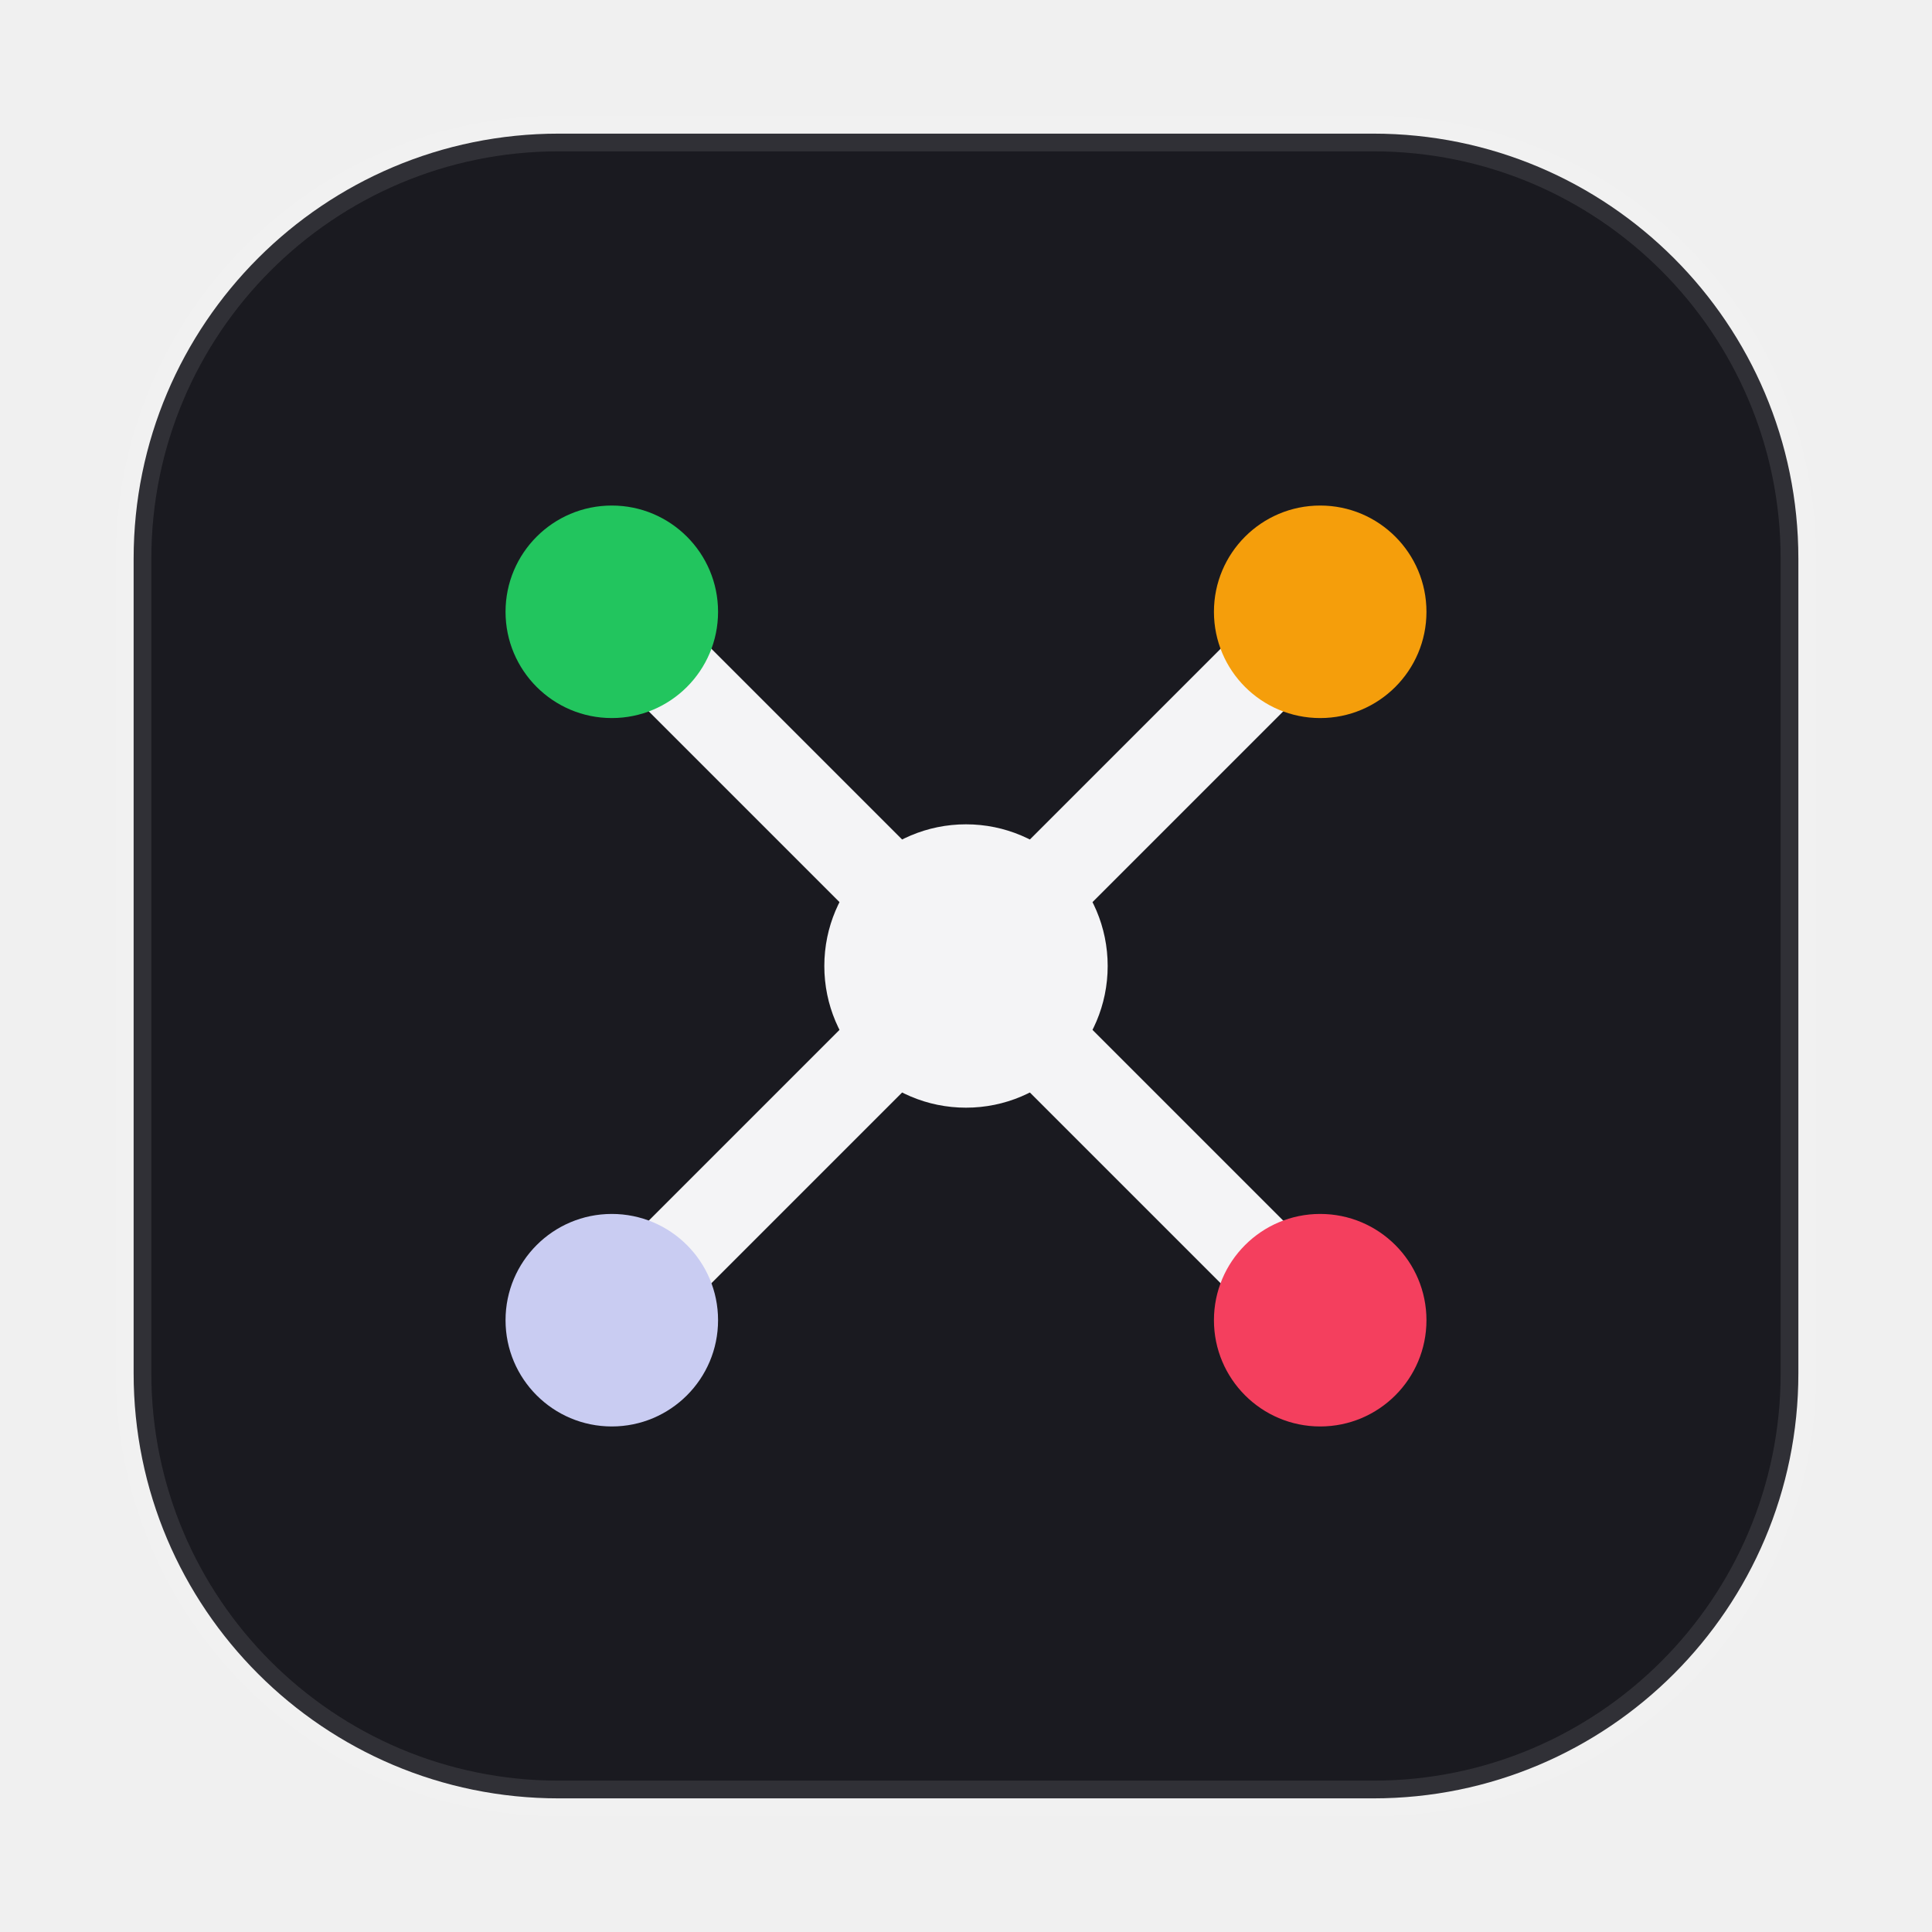
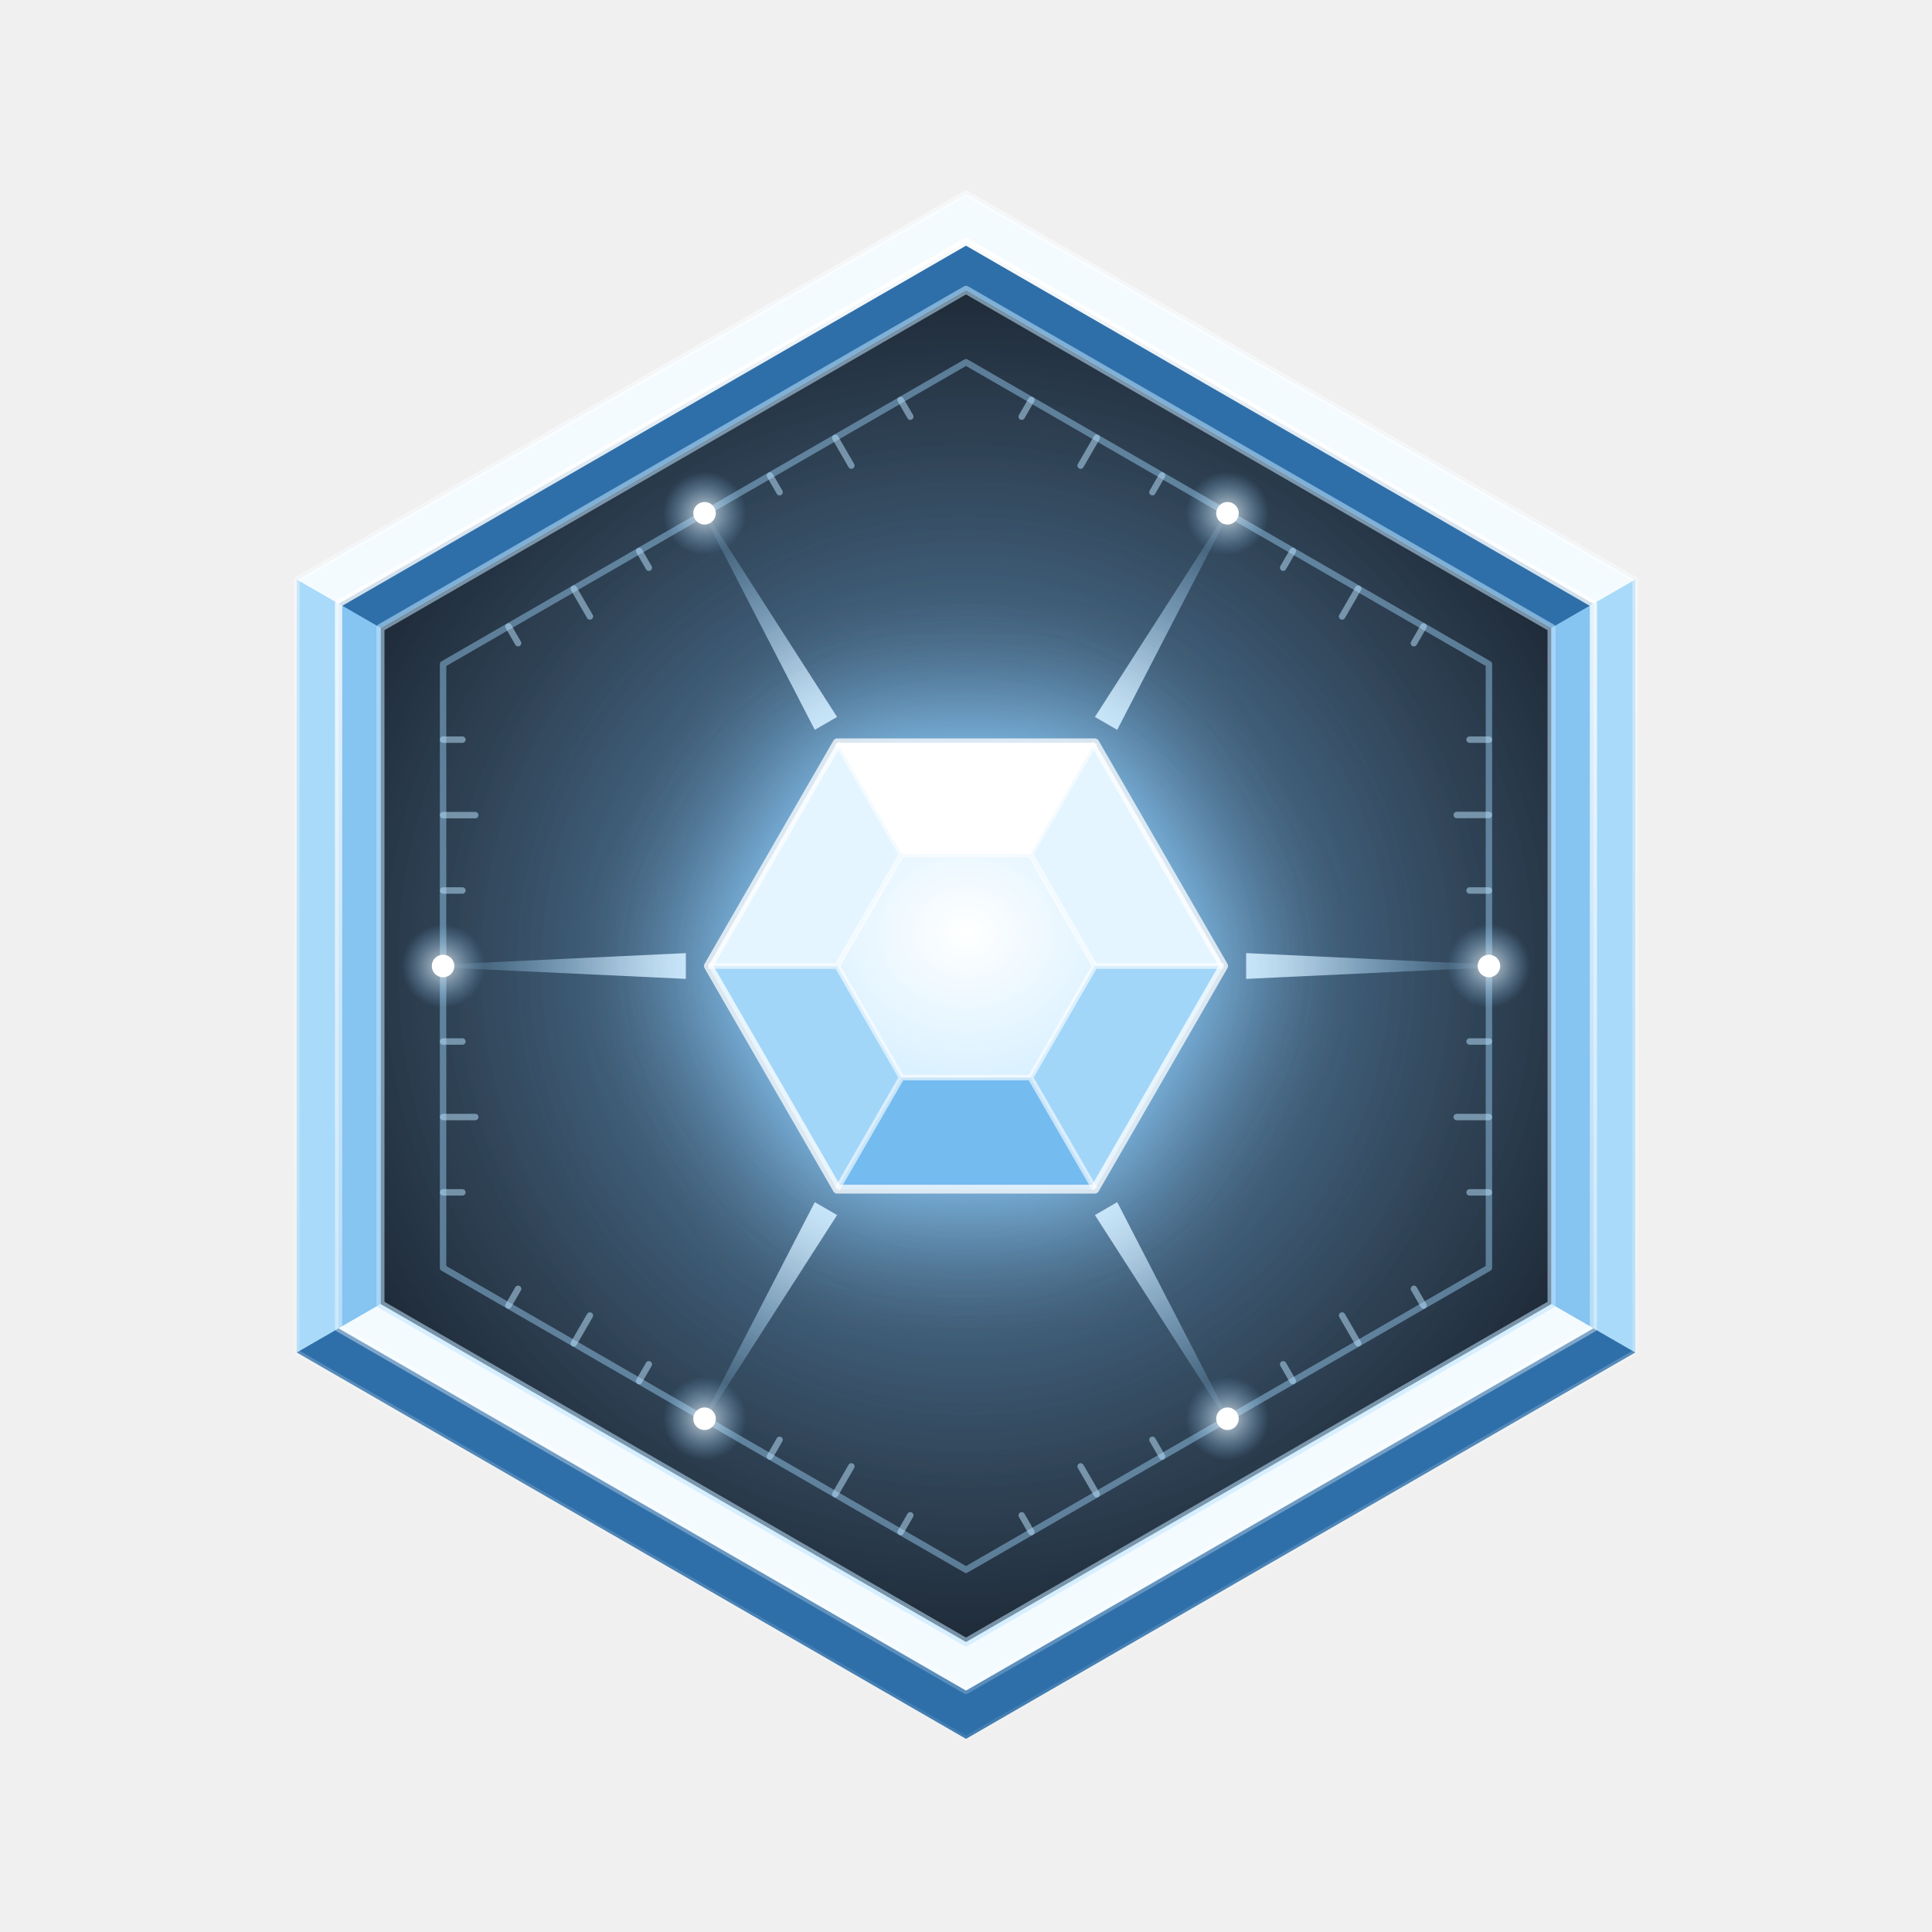
- <svg xmlns="http://www.w3.org/2000/svg" viewBox="0 0 96 96" width="96" height="96" role="img" aria-label="tenark.dev">
-   <g transform="translate(5.76 5.76) scale(.88)">
-     <rect x="1" y="1" width="94" height="94" rx="24" fill="#1A1A20" stroke="rgba(255,255,255,.10)" stroke-width="2" />
-     <path d="M48 48L28 28" stroke="#F4F4F6" stroke-width="5" stroke-linecap="round" />
-     <circle cx="28" cy="28" r="6" fill="#22C55E" />
-     <path d="M48 48L68 28" stroke="#F4F4F6" stroke-width="5" stroke-linecap="round" />
-     <circle cx="68" cy="28" r="6" fill="#F59E0B" />
-     <path d="M48 48L28 68" stroke="#F4F4F6" stroke-width="5" stroke-linecap="round" />
-     <circle cx="28" cy="68" r="6" fill="#C9CCF2" />
-     <path d="M48 48L68 68" stroke="#F4F4F6" stroke-width="5" stroke-linecap="round" />
-     <circle cx="68" cy="68" r="6" fill="#F43F5E" />
-     <circle cx="48" cy="48" r="8" fill="#F4F4F6" />
-   </g>
+ <svg xmlns="http://www.w3.org/2000/svg" viewBox="0 0 120 120" width="256" height="256" role="img" aria-label="ArkadeOS">
+   <defs>
+     <radialGradient id="chamD" gradientUnits="userSpaceOnUse" cx="60" cy="60" r="42">
+       <stop offset="0" stop-color="#2a6aa3" stop-opacity="0.6" />
+       <stop offset="0.55" stop-color="#10304d" stop-opacity="0.8" />
+       <stop offset="1" stop-color="#081524" stop-opacity="0.9" />
+     </radialGradient>
+     <radialGradient id="bloomD">
+       <stop offset="0" stop-color="#8fd0ff" stop-opacity="0.5" />
+       <stop offset="0.5" stop-color="#5aaeea" stop-opacity="0.12" />
+       <stop offset="1" stop-color="#5aaeea" stop-opacity="0" />
+     </radialGradient>
+     <linearGradient id="rayD" gradientUnits="userSpaceOnUse" x1="77" y1="60" x2="92" y2="60">
+       <stop offset="0" stop-color="#eaf7ff" stop-opacity="0.95" />
+       <stop offset="1" stop-color="#8fd0ff" stop-opacity="0.08" />
+     </linearGradient>
+     <radialGradient id="glintD">
+       <stop offset="0" stop-color="#ffffff" stop-opacity="0.75" />
+       <stop offset="1" stop-color="#8fd0ff" stop-opacity="0" />
+     </radialGradient>
+     <linearGradient id="ridgeD" gradientUnits="userSpaceOnUse" x1="60" y1="12" x2="60" y2="108">
+       <stop offset="0" stop-color="#ffffff" stop-opacity="1" />
+       <stop offset="1" stop-color="#ffffff" stop-opacity="0.18" />
+     </linearGradient>
+     <filter id="soft" x="-60%" y="-60%" width="220%" height="220%">
+       <feGaussianBlur stdDeviation="3.5" />
+     </filter>
+     <radialGradient id="tableD" cx="0.5" cy="0.35" r="0.7">
+       <stop offset="0" stop-color="#ffffff" />
+       <stop offset="1" stop-color="#d8f0ff" />
+     </radialGradient>
+   </defs>
+   <path d="M60 18L96.37 39L96.37 81L60 102L23.63 81L23.63 39Z" fill="url(#chamD)" />
+   <circle cx="60" cy="60" r="32" fill="url(#bloomD)" />
+   <path d="M60 22.5L92.48 41.25L92.48 78.75L60 97.5L27.52 78.75L27.52 41.25Z" fill="none" stroke="#9fd3f8" stroke-opacity="0.45" stroke-width="0.4" stroke-linejoin="round" />
+   <path d="M92.48 64.69L91.28 64.69M92.48 55.31L91.28 55.31M92.48 69.38L90.48 69.38M92.48 50.62L90.48 50.62M92.48 74.06L91.28 74.06M92.48 45.94L91.28 45.94M72.18 90.47L71.58 89.43M80.3 85.78L79.7 84.74M68.12 92.81L67.12 91.08M84.36 83.44L83.36 81.71M64.06 95.16L63.46 94.12M88.42 81.09L87.82 80.05M39.7 85.78L40.3 84.74M47.82 90.47L48.42 89.43M35.64 83.44L36.64 81.71M51.88 92.81L52.88 91.08M31.58 81.09L32.18 80.05M55.94 95.16L56.54 94.12M27.52 55.31L28.72 55.31M27.52 64.69L28.72 64.69M27.52 50.63L29.52 50.63M27.52 69.38L29.52 69.38M27.52 45.94L28.72 45.94M27.52 74.06L28.72 74.06M47.82 29.53L48.42 30.57M39.7 34.22L40.3 35.26M51.88 27.19L52.88 28.92M35.64 36.56L36.64 38.29M55.94 24.84L56.54 25.88M31.58 38.91L32.18 39.95M80.3 34.22L79.7 35.26M72.18 29.53L71.58 30.57M84.36 36.56L83.36 38.29M68.12 27.19L67.12 28.92M88.42 38.91L87.82 39.95M64.06 24.84L63.46 25.88" fill="none" stroke="#bfe6ff" stroke-opacity="0.5" stroke-width="0.4" stroke-linecap="round" />
+   <path d="M77.4 59.2L91.88 59.88L91.88 60.12L77.4 60.8Z" fill="url(#rayD)" />
+   <path d="M77.4 59.2L91.88 59.88L91.88 60.12L77.4 60.8Z" transform="rotate(60 60 60)" fill="url(#rayD)" />
+   <path d="M77.4 59.2L91.88 59.88L91.88 60.12L77.4 60.8Z" transform="rotate(120 60 60)" fill="url(#rayD)" />
+   <path d="M77.4 59.2L91.88 59.88L91.88 60.12L77.4 60.8Z" transform="rotate(180 60 60)" fill="url(#rayD)" />
+   <path d="M77.4 59.2L91.88 59.88L91.88 60.12L77.4 60.8Z" transform="rotate(240 60 60)" fill="url(#rayD)" />
+   <path d="M77.4 59.2L91.88 59.88L91.88 60.12L77.4 60.8Z" transform="rotate(300 60 60)" fill="url(#rayD)" />
+   <circle cx="92.48" cy="60" r="2.6" fill="url(#glintD)" />
+   <circle cx="76.24" cy="88.12" r="2.6" fill="url(#glintD)" />
+   <circle cx="43.76" cy="88.12" r="2.6" fill="url(#glintD)" />
+   <circle cx="27.52" cy="60" r="2.6" fill="url(#glintD)" />
+   <circle cx="43.76" cy="31.88" r="2.6" fill="url(#glintD)" />
+   <circle cx="76.24" cy="31.88" r="2.6" fill="url(#glintD)" />
+   <circle cx="92.48" cy="60" r="0.7" fill="#ffffff" />
+   <circle cx="76.24" cy="88.12" r="0.7" fill="#ffffff" />
+   <circle cx="43.76" cy="88.12" r="0.7" fill="#ffffff" />
+   <circle cx="27.52" cy="60" r="0.7" fill="#ffffff" />
+   <circle cx="43.76" cy="31.88" r="0.7" fill="#ffffff" />
+   <circle cx="76.24" cy="31.88" r="0.7" fill="#ffffff" />
+   <path d="M60 12L101.57 36L101.57 84L60 108L18.43 84L18.43 36ZM60 18L96.37 39L96.37 81L60 102L23.63 81L23.63 39Z" fill-rule="evenodd" fill="#86c4f1" />
+   <path d="M60 15L98.97 37.5L96.37 39L60 18ZM101.57 84L60 108L60 105L98.97 82.5ZM60 108L18.43 84L21.03 82.5L60 105ZM21.03 37.5L60 15L60 18L23.63 39Z" fill="#2f6fa9" />
+   <path d="M98.97 37.5L98.97 82.5L96.37 81L96.37 39ZM21.03 82.5L21.03 37.5L23.63 39L23.63 81Z" fill="#86c4f1" />
+   <path d="M101.57 36L101.57 84L98.97 82.5L98.97 37.5ZM18.43 84L18.43 36L21.03 37.5L21.03 82.5Z" fill="#a9daf9" />
+   <path d="M60 12L101.57 36L98.97 37.5L60 15ZM98.97 82.5L60 105L60 102L96.37 81ZM60 105L21.03 82.5L23.63 81L60 102ZM18.43 36L60 12L60 15L21.03 37.5Z" fill="#f4fbff" />
+   <path d="M60 15L98.97 37.5L98.97 82.5L60 105L21.03 82.5L21.03 37.5Z" fill="none" stroke="url(#ridgeD)" stroke-width="0.45" stroke-linejoin="round" />
+   <path d="M60 12L101.57 36L101.57 84L60 108L18.43 84L18.43 36Z" fill="none" stroke="url(#ridgeD)" stroke-opacity="0.5" stroke-width="0.35" stroke-linejoin="round" />
+   <path d="M60 18L96.37 39L96.37 81L60 102L23.63 81L23.63 39Z" fill="none" stroke="#bfe6ff" stroke-opacity="0.55" stroke-width="0.5" stroke-linejoin="round" />
+   <path d="M77.5 60L68.75 75.16L51.25 75.16L42.5 60L51.25 44.84L68.75 44.84Z" filter="url(#soft)" fill="#8fd0ff" opacity=".8" />
+   <path d="M76 60L68 73.86L52 73.86L44 60L52 46.14L68 46.14Z" fill="#a2d6f9" />
+   <path d="M68 73.86L52 73.86L56 66.93L64 66.93Z" fill="#74bbf0" />
+   <path d="M76 60L68 73.86L64 66.93L68 60ZM52 73.86L44 60L52 60L56 66.93Z" fill="#a2d6f9" />
+   <path d="M44 60L52 46.14L56 53.07L52 60ZM68 46.14L76 60L68 60L64 53.07Z" fill="#e4f5ff" />
+   <path d="M52 46.14L68 46.14L64 53.07L56 53.07Z" fill="#ffffff" />
+   <path d="M68 60L64 66.93L56 66.93L52 60L56 53.07L64 53.07Z" fill="url(#tableD)" />
+   <path d="M68 60L76 60M64 66.93L68 73.86M56 66.93L52 73.86M52 60L44 60M56 53.07L52 46.14M64 53.07L68 46.14M68 60L64 66.93L56 66.93L52 60L56 53.07L64 53.07Z" fill="none" stroke="#ffffff" stroke-opacity="0.6" stroke-width="0.35" stroke-linejoin="round" />
+   <path d="M76 60L68 73.86L52 73.86L44 60L52 46.14L68 46.14Z" fill="none" stroke="#ffffff" stroke-opacity="0.75" stroke-width="0.55" stroke-linejoin="round" />
</svg>
